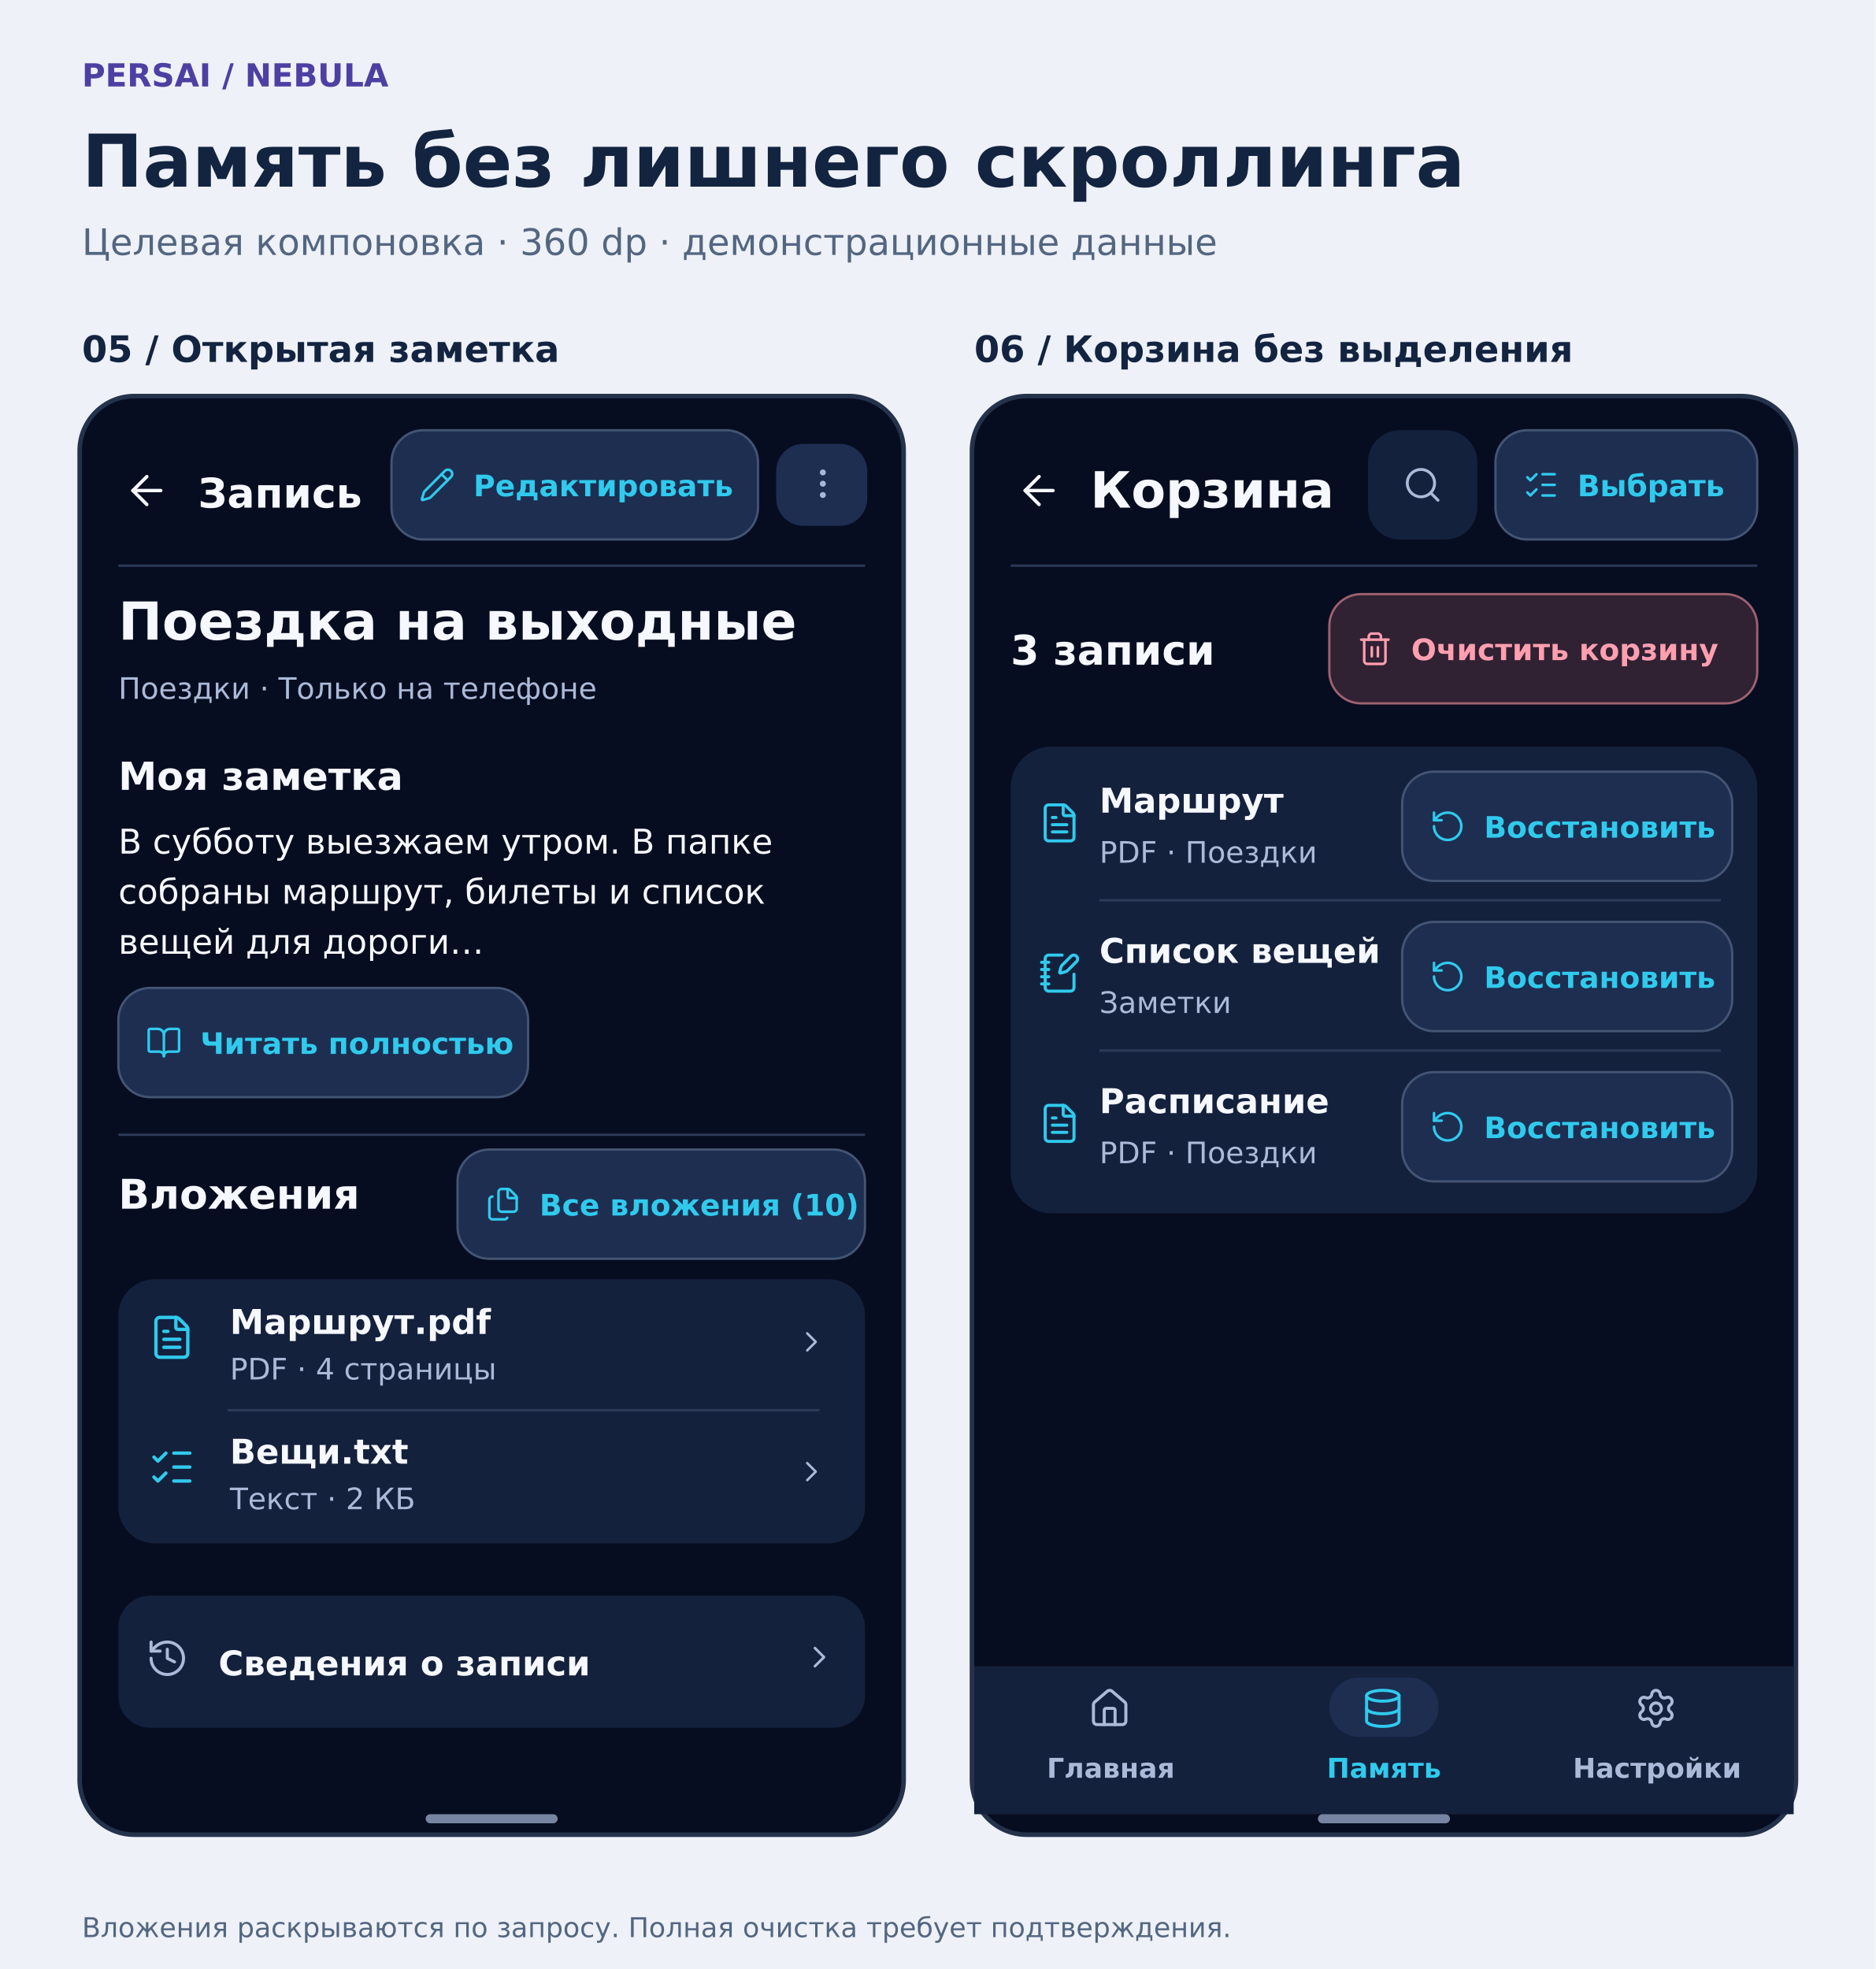
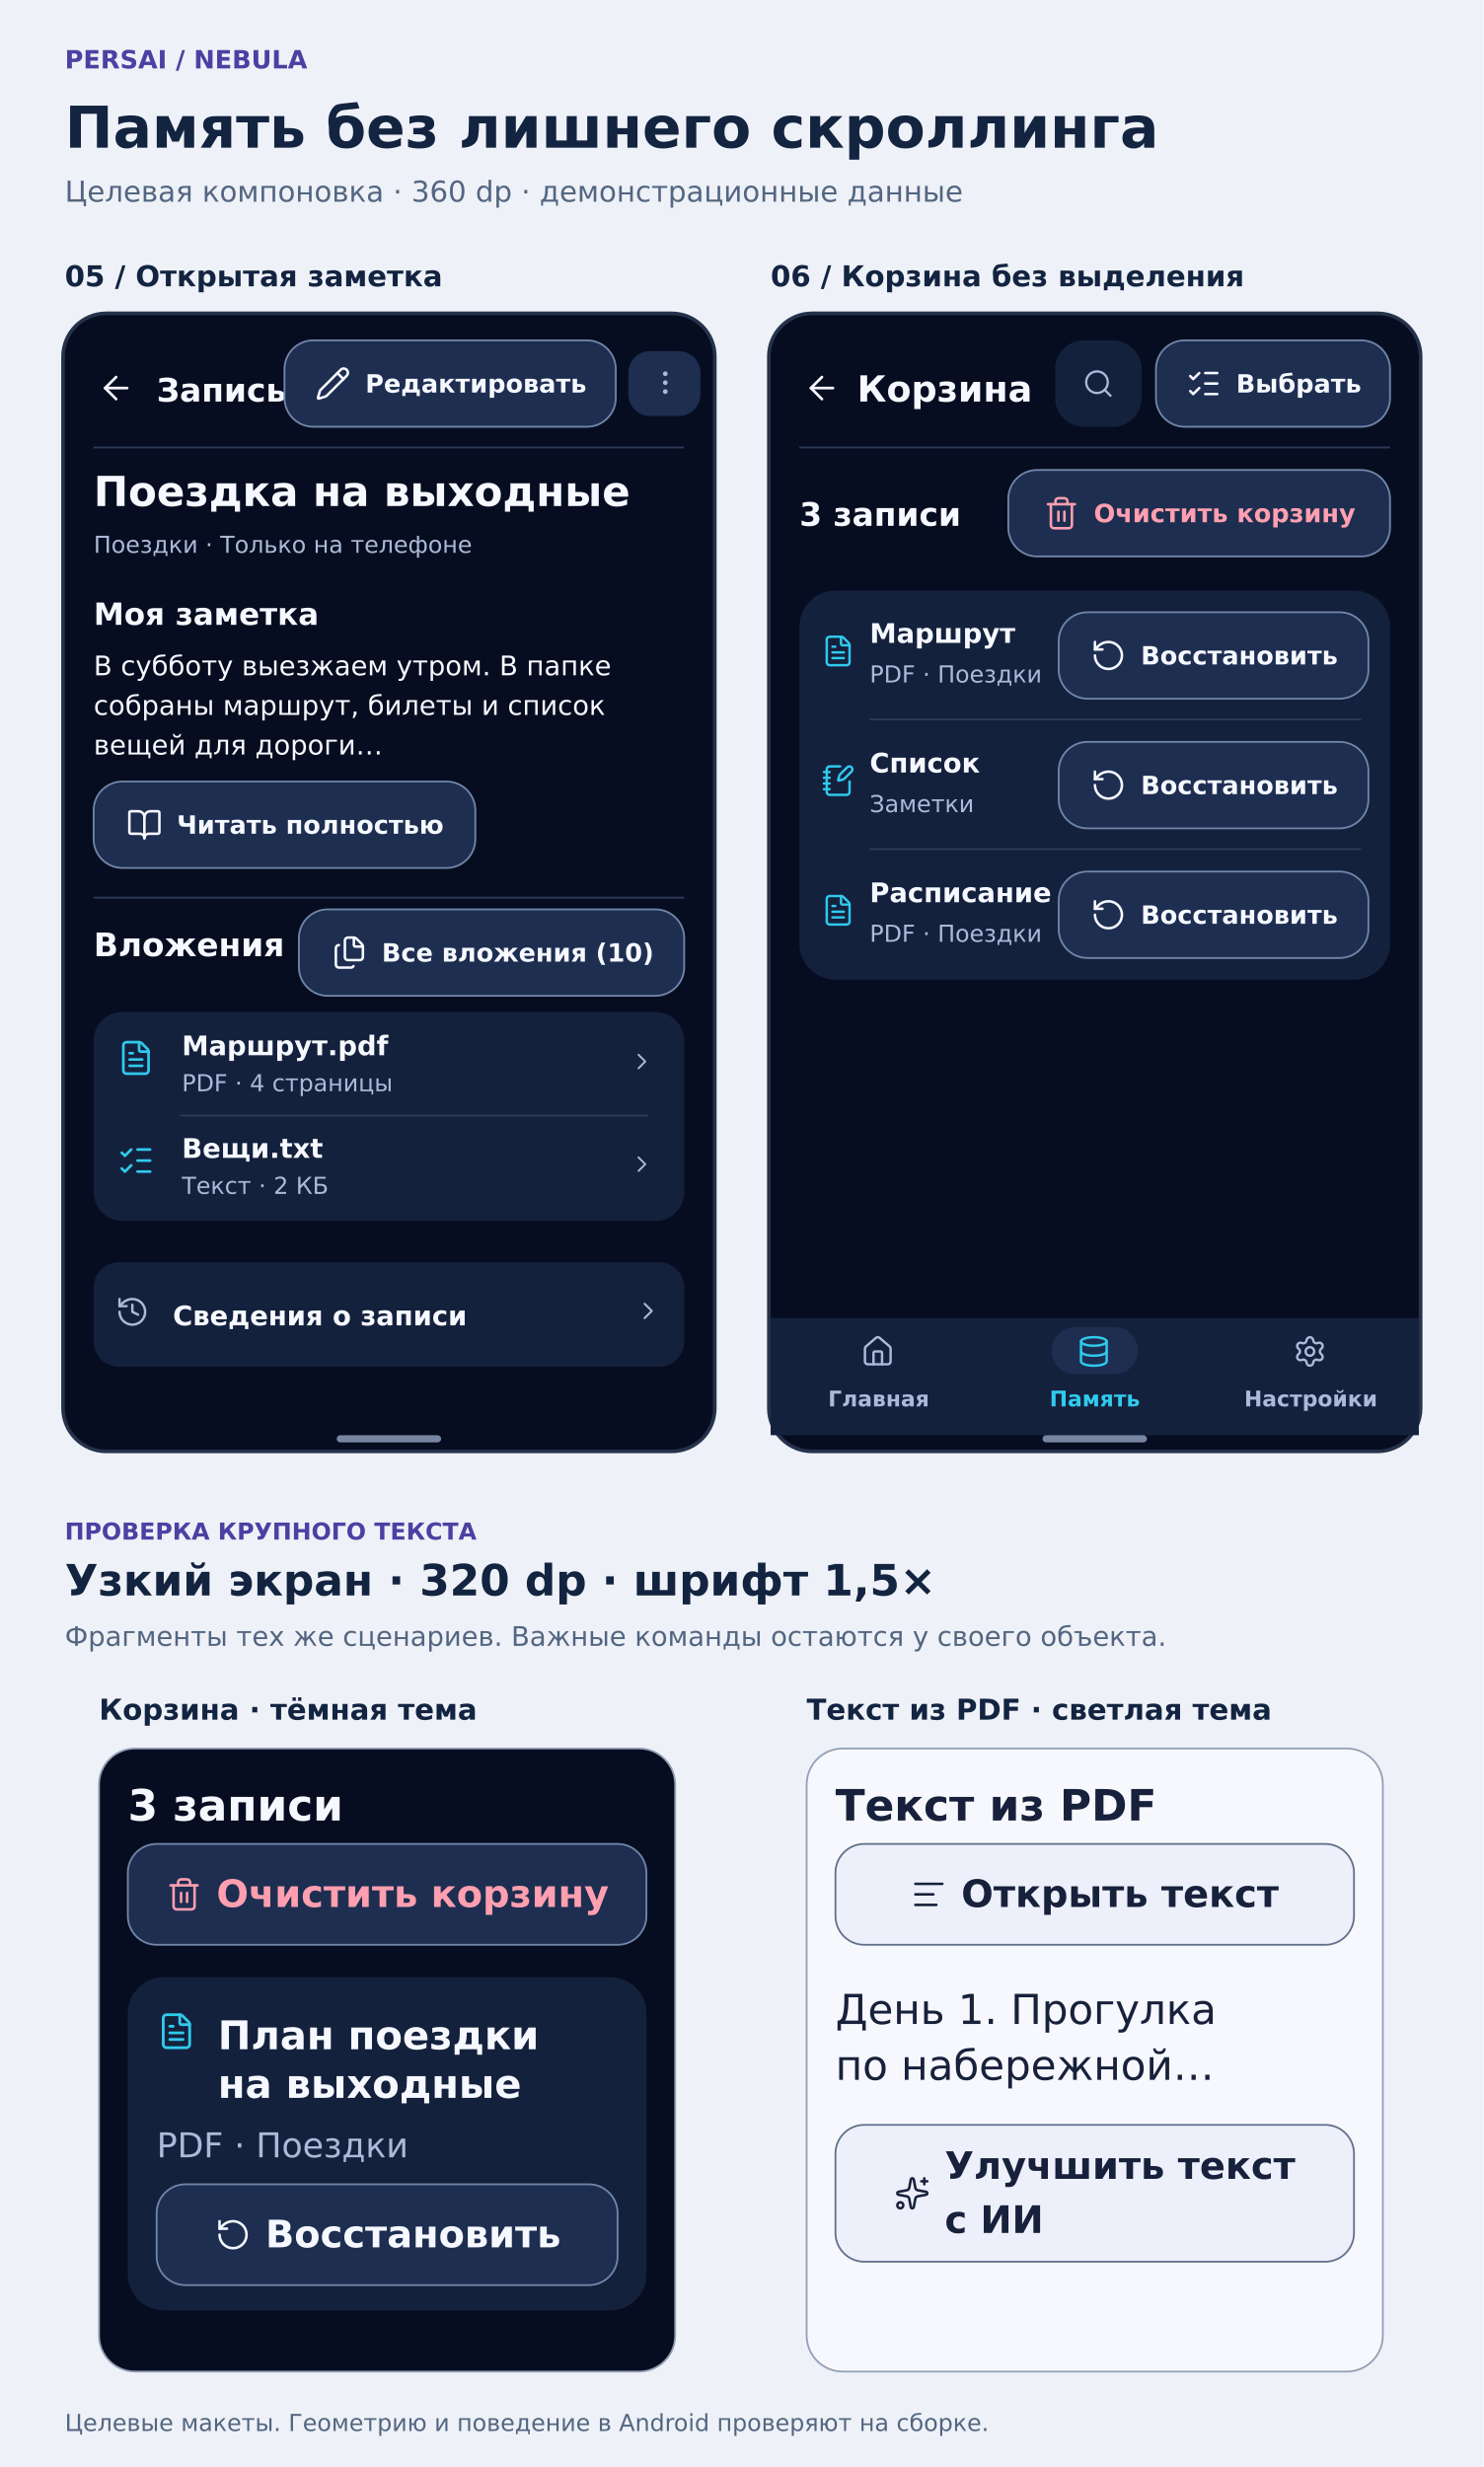
- <svg xmlns="http://www.w3.org/2000/svg" width="824" height="865" viewBox="0 0 824 865" font-family="DejaVu Sans, sans-serif" role="img" aria-labelledby="title desc">
-   <rect x="0" y="0" width="824" height="865" rx="0" fill="#EEF1F7" />
+ <svg xmlns="http://www.w3.org/2000/svg" width="824" height="1370" viewBox="0 0 824 1370" font-family="DejaVu Sans, sans-serif" role="img" aria-labelledby="title desc">
+   <rect x="0" y="0" width="824" height="1370" rx="0" fill="#EEF1F7" />
  <text x="36" y="38" fill="#4D40A3" font-size="14" font-weight="700" text-anchor="start">PERSAI     /     NEBULA</text>
  <text x="36" y="82" fill="#132441" font-size="32" font-weight="700" text-anchor="start">Память без лишнего скроллинга</text>
  <text x="36" y="112" fill="#536681" font-size="16" font-weight="400" text-anchor="start">Целевая компоновка · 360 dp · демонстрационные данные</text>
  <text x="36" y="159" fill="#132441" font-size="16" font-weight="650" text-anchor="start">05   /   Открытая заметка</text>
  <g transform="translate(36 175)">
    <rect x="-2" y="-2" width="364" height="634" rx="25" fill="#25324B" />
    <rect x="0" y="0" width="360" height="630" rx="23" fill="#070D20" />
    <g transform="translate(18 30) scale(0.875)" fill="none" stroke="#F6F8FF" stroke-width="1.7" stroke-linecap="round" stroke-linejoin="round">
      <path d="m12 19-7-7 7-7" />
      <path d="M19 12H5" />
    </g>
    <text x="51" y="48" fill="#F6F8FF" font-size="18" font-weight="650" text-anchor="start">Запись</text>
-     <rect x="136" y="14" width="161" height="48" rx="14" fill="#1D2E51" stroke="#445574" />
-     <g transform="translate(148 30) scale(0.6666667)" fill="none" stroke="#30CAED" stroke-width="1.7" stroke-linecap="round" stroke-linejoin="round">
-       <path d="M21.174 6.812a1 1 0 0 0-3.986-3.987L3.842 16.174a2 2 0 0 0-.5.83l-1.321 4.352a.5.5 0 0 0 .623.622l4.353-1.32a2 2 0 0 0 .83-.497z" />
-       <path d="m15 5 4 4" />
-     </g>
-     <text x="172" y="43" fill="#30CAED" font-size="13" font-weight="620" text-anchor="start">Редактировать</text>
-     <rect x="305" y="20" width="40" height="36" rx="12" fill="#1D2E51" />
-     <g transform="translate(317 29) scale(0.7083333)" fill="none" stroke="#ABBAD8" stroke-width="1.7" stroke-linecap="round" stroke-linejoin="round">
+     <g id="action-1" data-visual-role="quiet" data-label="Редактировать">
+       <rect x="122" y="14" width="184" height="48" rx="16" fill="#1D2E51" stroke="#7186A8" />
+       <g transform="translate(138.885 28) scale(0.8333333)" fill="none" stroke="#F6F8FF" stroke-width="1.7" stroke-linecap="round" stroke-linejoin="round">
+         <path d="M21.174 6.812a1 1 0 0 0-3.986-3.987L3.842 16.174a2 2 0 0 0-.5.83l-1.321 4.352a.5.5 0 0 0 .623.622l4.353-1.32a2 2 0 0 0 .83-.497z" />
+         <path d="m15 5 4 4" />
+       </g>
+       <text x="166.885" y="43" fill="#F6F8FF" font-size="14" font-weight="600" text-anchor="start">Редактировать</text>
+     </g>
+     <rect x="313" y="20" width="40" height="36" rx="12" fill="#1D2E51" />
+     <g transform="translate(325 29) scale(0.7083333)" fill="none" stroke="#ABBAD8" stroke-width="1.7" stroke-linecap="round" stroke-linejoin="round">
      <circle cx="12" cy="12" r="1" />
      <circle cx="12" cy="5" r="1" />
      <circle cx="12" cy="19" r="1" />
    </g>
    <rect x="16" y="73" width="328" height="1" rx="0" fill="#2D3B59" />
    <text x="16" y="106" fill="#F6F8FF" font-size="23" font-weight="700" text-anchor="start">Поездка на выходные</text>
    <text x="16" y="132" fill="#ABBAD8" font-size="13" font-weight="400" text-anchor="start">Поездки · Только на телефоне</text>
    <text x="16" y="172" fill="#F6F8FF" font-size="17" font-weight="650" text-anchor="start">Моя заметка</text>
    <text x="16" y="200" fill="#F6F8FF" font-size="15" font-weight="400" text-anchor="start">В субботу выезжаем утром. В папке</text>
    <text x="16" y="222" fill="#F6F8FF" font-size="15" font-weight="400" text-anchor="start">собраны маршрут, билеты и список</text>
    <text x="16" y="244" fill="#F6F8FF" font-size="15" font-weight="400" text-anchor="start">вещей для дороги…</text>
-     <rect x="16" y="259" width="180" height="48" rx="14" fill="#1D2E51" stroke="#445574" />
-     <g transform="translate(28 275) scale(0.6666667)" fill="none" stroke="#30CAED" stroke-width="1.7" stroke-linecap="round" stroke-linejoin="round">
-       <path d="M12 7v14" />
-       <path d="M3 18a1 1 0 0 1-1-1V4a1 1 0 0 1 1-1h5a4 4 0 0 1 4 4 4 4 0 0 1 4-4h5a1 1 0 0 1 1 1v13a1 1 0 0 1-1 1h-6a3 3 0 0 0-3 3 3 3 0 0 0-3-3z" />
-     </g>
-     <text x="52" y="288" fill="#30CAED" font-size="13" font-weight="620" text-anchor="start">Читать полностью</text>
+     <g id="action-2" data-visual-role="quiet" data-label="Читать полностью">
+       <rect x="16" y="259" width="212" height="48" rx="16" fill="#1D2E51" stroke="#7186A8" />
+       <g transform="translate(34.19 273) scale(0.8333333)" fill="none" stroke="#F6F8FF" stroke-width="1.7" stroke-linecap="round" stroke-linejoin="round">
+         <path d="M12 7v14" />
+         <path d="M3 18a1 1 0 0 1-1-1V4a1 1 0 0 1 1-1h5a4 4 0 0 1 4 4 4 4 0 0 1 4-4h5a1 1 0 0 1 1 1v13a1 1 0 0 1-1 1h-6a3 3 0 0 0-3 3 3 3 0 0 0-3-3z" />
+       </g>
+       <text x="62.19" y="288" fill="#F6F8FF" font-size="14" font-weight="600" text-anchor="start">Читать полностью</text>
+     </g>
    <rect x="16" y="323" width="328" height="1" rx="0" fill="#2D3B59" />
    <text x="16" y="356" fill="#F6F8FF" font-size="18" font-weight="650" text-anchor="start">Вложения</text>
-     <rect x="165" y="330" width="179" height="48" rx="14" fill="#1D2E51" stroke="#445574" />
-     <g transform="translate(177 346) scale(0.6666667)" fill="none" stroke="#30CAED" stroke-width="1.7" stroke-linecap="round" stroke-linejoin="round">
-       <path d="M15 2h-4a2 2 0 0 0-2 2v11a2 2 0 0 0 2 2h8a2 2 0 0 0 2-2V8" />
-       <path d="M16.706 2.706A2.4 2.4 0 0 0 15 2v5a1 1 0 0 0 1 1h5a2.4 2.4 0 0 0-.706-1.706z" />
-       <path d="M5 7a2 2 0 0 0-2 2v11a2 2 0 0 0 2 2h8a2 2 0 0 0 1.732-1" />
-     </g>
-     <text x="201" y="359" fill="#30CAED" font-size="13" font-weight="620" text-anchor="start">Все вложения (10)</text>
+     <g id="action-3" data-visual-role="quiet" data-label="Все вложения (10)">
+       <rect x="130" y="330" width="214" height="48" rx="16" fill="#1D2E51" stroke="#7186A8" />
+       <g transform="translate(148.04 344) scale(0.8333333)" fill="none" stroke="#F6F8FF" stroke-width="1.7" stroke-linecap="round" stroke-linejoin="round">
+         <path d="M15 2h-4a2 2 0 0 0-2 2v11a2 2 0 0 0 2 2h8a2 2 0 0 0 2-2V8" />
+         <path d="M16.706 2.706A2.4 2.4 0 0 0 15 2v5a1 1 0 0 0 1 1h5a2.4 2.4 0 0 0-.706-1.706z" />
+         <path d="M5 7a2 2 0 0 0-2 2v11a2 2 0 0 0 2 2h8a2 2 0 0 0 1.732-1" />
+       </g>
+       <text x="176.04" y="359" fill="#F6F8FF" font-size="14" font-weight="600" text-anchor="start">Все вложения (10)</text>
+     </g>
    <rect x="16" y="387" width="328" height="116" rx="16" fill="#14213D" />
    <g transform="translate(29 402) scale(0.875)" fill="none" stroke="#30CAED" stroke-width="1.7" stroke-linecap="round" stroke-linejoin="round">
      <path d="M6 22a2 2 0 0 1-2-2V4a2 2 0 0 1 2-2h8a2.4 2.4 0 0 1 1.704.706l3.588 3.588A2.4 2.4 0 0 1 20 8v12a2 2 0 0 1-2 2z" />
      <path d="M14 2v5a1 1 0 0 0 1 1h5" />
      <path d="M10 9H8" />
      <path d="M16 13H8" />
      <path d="M16 17H8" />
    </g>
    <text x="65" y="411" fill="#F6F8FF" font-size="15" font-weight="600" text-anchor="start">Маршрут.pdf</text>
    <text x="65" y="431" fill="#ABBAD8" font-size="13" font-weight="400" text-anchor="start">PDF · 4 страницы</text>
    <g transform="translate(313 407) scale(0.625)" fill="none" stroke="#ABBAD8" stroke-width="1.7" stroke-linecap="round" stroke-linejoin="round">
      <path d="m9 18 6-6-6-6" />
    </g>
    <rect x="64" y="444" width="260" height="1" rx="0" fill="#2D3B59" />
    <g transform="translate(29 459) scale(0.875)" fill="none" stroke="#30CAED" stroke-width="1.7" stroke-linecap="round" stroke-linejoin="round">
      <path d="M13 5h8" />
      <path d="M13 12h8" />
      <path d="M13 19h8" />
      <path d="m3 17 2 2 4-4" />
      <path d="m3 7 2 2 4-4" />
    </g>
    <text x="65" y="468" fill="#F6F8FF" font-size="15" font-weight="600" text-anchor="start">Вещи.txt</text>
    <text x="65" y="488" fill="#ABBAD8" font-size="13" font-weight="400" text-anchor="start">Текст · 2 КБ</text>
    <g transform="translate(313 464) scale(0.625)" fill="none" stroke="#ABBAD8" stroke-width="1.7" stroke-linecap="round" stroke-linejoin="round">
      <path d="m9 18 6-6-6-6" />
    </g>
    <rect x="16" y="526" width="328" height="58" rx="14" fill="#14213D" />
    <g transform="translate(28 544) scale(0.7916667)" fill="none" stroke="#ABBAD8" stroke-width="1.7" stroke-linecap="round" stroke-linejoin="round">
      <path d="M3 12a9 9 0 1 0 9-9 9.75 9.75 0 0 0-6.74 2.74L3 8" />
      <path d="M3 3v5h5" />
      <path d="M12 7v5l4 2" />
    </g>
    <text x="60" y="561" fill="#F6F8FF" font-size="15" font-weight="600" text-anchor="start">Сведения о записи</text>
    <g transform="translate(316 545) scale(0.6666667)" fill="none" stroke="#ABBAD8" stroke-width="1.7" stroke-linecap="round" stroke-linejoin="round">
      <path d="m9 18 6-6-6-6" />
    </g>
    <rect x="151" y="622" width="58" height="4" rx="2" fill="#7785A2" />
  </g>
  <text x="428" y="159" fill="#132441" font-size="16" font-weight="650" text-anchor="start">06   /   Корзина без выделения</text>
  <g transform="translate(428 175)">
    <rect x="-2" y="-2" width="364" height="634" rx="25" fill="#25324B" />
    <rect x="0" y="0" width="360" height="630" rx="23" fill="#070D20" />
    <g transform="translate(18 30) scale(0.875)" fill="none" stroke="#F6F8FF" stroke-width="1.7" stroke-linecap="round" stroke-linejoin="round">
      <path d="m12 19-7-7 7-7" />
      <path d="M19 12H5" />
    </g>
-     <text x="51" y="48" fill="#F6F8FF" font-size="22" font-weight="700" text-anchor="start">Корзина</text>
-     <rect x="173" y="14" width="48" height="48" rx="14" fill="#14213D" />
-     <g transform="translate(188 29) scale(0.75)" fill="none" stroke="#ABBAD8" stroke-width="1.7" stroke-linecap="round" stroke-linejoin="round">
+     <text x="48" y="48" fill="#F6F8FF" font-size="20" font-weight="700" text-anchor="start">Корзина</text>
+     <rect x="158" y="14" width="48" height="48" rx="16" fill="#14213D" />
+     <g transform="translate(173 29) scale(0.75)" fill="none" stroke="#ABBAD8" stroke-width="1.7" stroke-linecap="round" stroke-linejoin="round">
      <path d="m21 21-4.34-4.34" />
      <circle cx="11" cy="11" r="8" />
    </g>
-     <rect x="229" y="14" width="115" height="48" rx="14" fill="#1D2E51" stroke="#445574" />
-     <g transform="translate(241 30) scale(0.6666667)" fill="none" stroke="#30CAED" stroke-width="1.7" stroke-linecap="round" stroke-linejoin="round">
-       <path d="M13 5h8" />
-       <path d="M13 12h8" />
-       <path d="M13 19h8" />
-       <path d="m3 17 2 2 4-4" />
-       <path d="m3 7 2 2 4-4" />
-     </g>
-     <text x="265" y="43" fill="#30CAED" font-size="13" font-weight="620" text-anchor="start">Выбрать</text>
+     <g id="action-4" data-visual-role="quiet" data-label="Выбрать">
+       <rect x="214" y="14" width="130" height="48" rx="16" fill="#1D2E51" stroke="#7186A8" />
+       <g transform="translate(230.535 28) scale(0.8333333)" fill="none" stroke="#F6F8FF" stroke-width="1.7" stroke-linecap="round" stroke-linejoin="round">
+         <path d="M13 5h8" />
+         <path d="M13 12h8" />
+         <path d="M13 19h8" />
+         <path d="m3 17 2 2 4-4" />
+         <path d="m3 7 2 2 4-4" />
+       </g>
+       <text x="258.535" y="43" fill="#F6F8FF" font-size="14" font-weight="600" text-anchor="start">Выбрать</text>
+     </g>
    <rect x="16" y="73" width="328" height="1" rx="0" fill="#2D3B59" />
    <text x="16" y="117" fill="#F6F8FF" font-size="18" font-weight="650" text-anchor="start">3 записи</text>
-     <rect x="156" y="86" width="188" height="48" rx="14" fill="#302133" stroke="#9D6170" />
-     <g transform="translate(168 102) scale(0.6666667)" fill="none" stroke="#FF9FAF" stroke-width="1.7" stroke-linecap="round" stroke-linejoin="round">
-       <path d="M10 11v6" />
-       <path d="M14 11v6" />
-       <path d="M19 6v14a2 2 0 0 1-2 2H7a2 2 0 0 1-2-2V6" />
-       <path d="M3 6h18" />
-       <path d="M8 6V4a2 2 0 0 1 2-2h4a2 2 0 0 1 2 2v2" />
-     </g>
-     <text x="192" y="115" fill="#FF9FAF" font-size="13" font-weight="620" text-anchor="start">Очистить корзину</text>
-     <rect x="16" y="153" width="328" height="205" rx="18" fill="#14213D" />
+     <g id="action-5" data-visual-role="danger" data-label="Очистить корзину">
+       <rect x="132" y="86" width="212" height="48" rx="16" fill="#1D2E51" stroke="#7186A8" />
+       <g transform="translate(151.49 100) scale(0.8333333)" fill="none" stroke="#FF9FAF" stroke-width="1.7" stroke-linecap="round" stroke-linejoin="round">
+         <path d="M10 11v6" />
+         <path d="M14 11v6" />
+         <path d="M19 6v14a2 2 0 0 1-2 2H7a2 2 0 0 1-2-2V6" />
+         <path d="M3 6h18" />
+         <path d="M8 6V4a2 2 0 0 1 2-2h4a2 2 0 0 1 2 2v2" />
+       </g>
+       <text x="179.49" y="115" fill="#FF9FAF" font-size="14" font-weight="600" text-anchor="start">Очистить корзину</text>
+     </g>
+     <rect x="16" y="153" width="328" height="216" rx="20" fill="#14213D" />
    <g transform="translate(28 177) scale(0.7916667)" fill="none" stroke="#30CAED" stroke-width="1.7" stroke-linecap="round" stroke-linejoin="round">
      <path d="M6 22a2 2 0 0 1-2-2V4a2 2 0 0 1 2-2h8a2.4 2.4 0 0 1 1.704.706l3.588 3.588A2.4 2.4 0 0 1 20 8v12a2 2 0 0 1-2 2z" />
      <path d="M14 2v5a1 1 0 0 0 1 1h5" />
      <path d="M10 9H8" />
      <path d="M16 13H8" />
      <path d="M16 17H8" />
    </g>
    <text x="55" y="182" fill="#F6F8FF" font-size="15" font-weight="620" text-anchor="start">Маршрут</text>
    <text x="55" y="204" fill="#ABBAD8" font-size="13" font-weight="400" text-anchor="start">PDF · Поездки</text>
-     <rect x="188" y="164" width="145" height="48" rx="14" fill="#1D2E51" stroke="#445574" />
-     <g transform="translate(200 180) scale(0.6666667)" fill="none" stroke="#30CAED" stroke-width="1.7" stroke-linecap="round" stroke-linejoin="round">
-       <path d="M3 12a9 9 0 1 0 9-9 9.75 9.75 0 0 0-6.74 2.74L3 8" />
-       <path d="M3 3v5h5" />
-     </g>
-     <text x="224" y="193" fill="#30CAED" font-size="13" font-weight="620" text-anchor="start">Восстановить</text>
-     <rect x="55" y="220" width="273" height="1" rx="0" fill="#2D3B59" />
-     <g transform="translate(28 243) scale(0.7916667)" fill="none" stroke="#30CAED" stroke-width="1.7" stroke-linecap="round" stroke-linejoin="round">
+     <g id="action-6" data-visual-role="quiet" data-label="Восстановить">
+       <rect x="160" y="165" width="172" height="48" rx="16" fill="#1D2E51" stroke="#7186A8" />
+       <g transform="translate(177.62 179) scale(0.8333333)" fill="none" stroke="#F6F8FF" stroke-width="1.7" stroke-linecap="round" stroke-linejoin="round">
+         <path d="M3 12a9 9 0 1 0 9-9 9.75 9.75 0 0 0-6.74 2.74L3 8" />
+         <path d="M3 3v5h5" />
+       </g>
+       <text x="205.62" y="194" fill="#F6F8FF" font-size="14" font-weight="600" text-anchor="start">Восстановить</text>
+     </g>
+     <rect x="55" y="224" width="273" height="1" rx="0" fill="#2D3B59" />
+     <g transform="translate(28 249) scale(0.7916667)" fill="none" stroke="#30CAED" stroke-width="1.7" stroke-linecap="round" stroke-linejoin="round">
      <path d="M13.4 2H6a2 2 0 0 0-2 2v16a2 2 0 0 0 2 2h12a2 2 0 0 0 2-2v-7.4" />
      <path d="M2 6h4" />
      <path d="M2 10h4" />
      <path d="M2 14h4" />
      <path d="M2 18h4" />
      <path d="M21.378 5.626a1 1 0 1 0-3.004-3.004l-5.01 5.012a2 2 0 0 0-.506.854l-.837 2.87a.5.5 0 0 0 .62.62l2.87-.837a2 2 0 0 0 .854-.506z" />
    </g>
-     <text x="55" y="248" fill="#F6F8FF" font-size="15" font-weight="620" text-anchor="start">Список вещей</text>
-     <text x="55" y="270" fill="#ABBAD8" font-size="13" font-weight="400" text-anchor="start">Заметки</text>
-     <rect x="188" y="230" width="145" height="48" rx="14" fill="#1D2E51" stroke="#445574" />
-     <g transform="translate(200 246) scale(0.6666667)" fill="none" stroke="#30CAED" stroke-width="1.7" stroke-linecap="round" stroke-linejoin="round">
-       <path d="M3 12a9 9 0 1 0 9-9 9.75 9.75 0 0 0-6.74 2.74L3 8" />
-       <path d="M3 3v5h5" />
-     </g>
-     <text x="224" y="259" fill="#30CAED" font-size="13" font-weight="620" text-anchor="start">Восстановить</text>
-     <rect x="55" y="286" width="273" height="1" rx="0" fill="#2D3B59" />
-     <g transform="translate(28 309) scale(0.7916667)" fill="none" stroke="#30CAED" stroke-width="1.7" stroke-linecap="round" stroke-linejoin="round">
-       <path d="M6 22a2 2 0 0 1-2-2V4a2 2 0 0 1 2-2h8a2.4 2.4 0 0 1 1.704.706l3.588 3.588A2.4 2.4 0 0 1 20 8v12a2 2 0 0 1-2 2z" />
-       <path d="M14 2v5a1 1 0 0 0 1 1h5" />
-       <path d="M10 9H8" />
-       <path d="M16 13H8" />
-       <path d="M16 17H8" />
-     </g>
-     <text x="55" y="314" fill="#F6F8FF" font-size="15" font-weight="620" text-anchor="start">Расписание</text>
-     <text x="55" y="336" fill="#ABBAD8" font-size="13" font-weight="400" text-anchor="start">PDF · Поездки</text>
-     <rect x="188" y="296" width="145" height="48" rx="14" fill="#1D2E51" stroke="#445574" />
-     <g transform="translate(200 312) scale(0.6666667)" fill="none" stroke="#30CAED" stroke-width="1.7" stroke-linecap="round" stroke-linejoin="round">
-       <path d="M3 12a9 9 0 1 0 9-9 9.75 9.75 0 0 0-6.74 2.74L3 8" />
-       <path d="M3 3v5h5" />
-     </g>
-     <text x="224" y="325" fill="#30CAED" font-size="13" font-weight="620" text-anchor="start">Восстановить</text>
+     <text x="55" y="254" fill="#F6F8FF" font-size="15" font-weight="620" text-anchor="start">Список</text>
+     <text x="55" y="276" fill="#ABBAD8" font-size="13" font-weight="400" text-anchor="start">Заметки</text>
+     <g id="action-7" data-visual-role="quiet" data-label="Восстановить">
+       <rect x="160" y="237" width="172" height="48" rx="16" fill="#1D2E51" stroke="#7186A8" />
+       <g transform="translate(177.62 251) scale(0.8333333)" fill="none" stroke="#F6F8FF" stroke-width="1.7" stroke-linecap="round" stroke-linejoin="round">
+         <path d="M3 12a9 9 0 1 0 9-9 9.75 9.75 0 0 0-6.74 2.74L3 8" />
+         <path d="M3 3v5h5" />
+       </g>
+       <text x="205.62" y="266" fill="#F6F8FF" font-size="14" font-weight="600" text-anchor="start">Восстановить</text>
+     </g>
+     <rect x="55" y="296" width="273" height="1" rx="0" fill="#2D3B59" />
+     <g transform="translate(28 321) scale(0.7916667)" fill="none" stroke="#30CAED" stroke-width="1.7" stroke-linecap="round" stroke-linejoin="round">
+       <path d="M6 22a2 2 0 0 1-2-2V4a2 2 0 0 1 2-2h8a2.4 2.4 0 0 1 1.704.706l3.588 3.588A2.4 2.4 0 0 1 20 8v12a2 2 0 0 1-2 2z" />
+       <path d="M14 2v5a1 1 0 0 0 1 1h5" />
+       <path d="M10 9H8" />
+       <path d="M16 13H8" />
+       <path d="M16 17H8" />
+     </g>
+     <text x="55" y="326" fill="#F6F8FF" font-size="15" font-weight="620" text-anchor="start">Расписание</text>
+     <text x="55" y="348" fill="#ABBAD8" font-size="13" font-weight="400" text-anchor="start">PDF · Поездки</text>
+     <g id="action-8" data-visual-role="quiet" data-label="Восстановить">
+       <rect x="160" y="309" width="172" height="48" rx="16" fill="#1D2E51" stroke="#7186A8" />
+       <g transform="translate(177.62 323) scale(0.8333333)" fill="none" stroke="#F6F8FF" stroke-width="1.7" stroke-linecap="round" stroke-linejoin="round">
+         <path d="M3 12a9 9 0 1 0 9-9 9.75 9.75 0 0 0-6.74 2.74L3 8" />
+         <path d="M3 3v5h5" />
+       </g>
+       <text x="205.62" y="338" fill="#F6F8FF" font-size="14" font-weight="600" text-anchor="start">Восстановить</text>
+     </g>
    <rect x="0" y="557" width="360" height="65" rx="0" fill="#14213D" />
    <g transform="translate(50 566) scale(0.7916667)" fill="none" stroke="#ABBAD8" stroke-width="1.7" stroke-linecap="round" stroke-linejoin="round">
      <path d="M15 21v-8a1 1 0 0 0-1-1h-4a1 1 0 0 0-1 1v8" />
      <path d="M3 10a2 2 0 0 1 .709-1.528l7-6a2 2 0 0 1 2.582 0l7 6A2 2 0 0 1 21 10v9a2 2 0 0 1-2 2H5a2 2 0 0 1-2-2z" />
    </g>
    <text x="60" y="606" fill="#ABBAD8" font-size="12" font-weight="600" text-anchor="middle">Главная</text>
    <rect x="156" y="562" width="48" height="26" rx="13" fill="#1D2E51" />
    <g transform="translate(170 566) scale(0.7916667)" fill="none" stroke="#30CAED" stroke-width="1.7" stroke-linecap="round" stroke-linejoin="round">
      <ellipse cx="12" cy="5" rx="9" ry="3" />
      <path d="M3 5V19A9 3 0 0 0 21 19V5" />
      <path d="M3 12A9 3 0 0 0 21 12" />
    </g>
    <text x="180" y="606" fill="#30CAED" font-size="12" font-weight="600" text-anchor="middle">Память</text>
    <g transform="translate(290 566) scale(0.7916667)" fill="none" stroke="#ABBAD8" stroke-width="1.7" stroke-linecap="round" stroke-linejoin="round">
      <path d="M9.671 4.136a2.34 2.34 0 0 1 4.659 0 2.34 2.34 0 0 0 3.319 1.915 2.34 2.34 0 0 1 2.33 4.033 2.34 2.34 0 0 0 0 3.831 2.34 2.34 0 0 1-2.33 4.033 2.34 2.34 0 0 0-3.319 1.915 2.34 2.34 0 0 1-4.659 0 2.34 2.34 0 0 0-3.32-1.915 2.34 2.34 0 0 1-2.33-4.033 2.34 2.34 0 0 0 0-3.831A2.34 2.34 0 0 1 6.35 6.051a2.34 2.34 0 0 0 3.319-1.915" />
      <circle cx="12" cy="12" r="3" />
    </g>
    <text x="300" y="606" fill="#ABBAD8" font-size="12" font-weight="600" text-anchor="middle">Настройки</text>
    <rect x="151" y="622" width="58" height="4" rx="2" fill="#7785A2" />
  </g>
-   <text x="36" y="851" fill="#536681" font-size="12" font-weight="400" text-anchor="start">Вложения раскрываются по запросу. Полная очистка требует подтверждения.</text>
+   <text x="36" y="855" fill="#4D40A3" font-size="13" font-weight="700" text-anchor="start">ПРОВЕРКА КРУПНОГО ТЕКСТА</text>
+   <text x="36" y="886" fill="#132441" font-size="24" font-weight="700" text-anchor="start">Узкий экран · 320 dp · шрифт 1,5×</text>
+   <text x="36" y="914" fill="#536681" font-size="15" font-weight="400" text-anchor="start">Фрагменты тех же сценариев. Важные команды остаются у своего объекта.</text>
+   <text x="55" y="955" fill="#132441" font-size="16" font-weight="650" text-anchor="start">Корзина · тёмная тема</text>
+   <g transform="translate(55 971)">
+     <rect x="0" y="0" width="320" height="346" rx="20" fill="#070D20" stroke="#93A0B6" />
+     <text x="16" y="40" fill="#F6F8FF" font-size="24" font-weight="600" text-anchor="start">3 записи</text>
+     <g id="action-9" data-visual-role="danger" data-label="Очистить корзину">
+       <rect x="16" y="53" width="288" height="56" rx="16" fill="#1D2E51" stroke="#7186A8" />
+       <g transform="translate(37.235 71) scale(0.8333333)" fill="none" stroke="#FF9FAF" stroke-width="1.7" stroke-linecap="round" stroke-linejoin="round">
+         <path d="M10 11v6" />
+         <path d="M14 11v6" />
+         <path d="M19 6v14a2 2 0 0 1-2 2H7a2 2 0 0 1-2-2V6" />
+         <path d="M3 6h18" />
+         <path d="M8 6V4a2 2 0 0 1 2-2h4a2 2 0 0 1 2 2v2" />
+       </g>
+       <text x="65.235" y="88" fill="#FF9FAF" font-size="21" font-weight="600" text-anchor="start">Очистить корзину</text>
+     </g>
+     <rect x="16" y="127" width="288" height="185" rx="20" fill="#14213D" />
+     <g transform="translate(32 146) scale(0.9166667)" fill="none" stroke="#30CAED" stroke-width="1.7" stroke-linecap="round" stroke-linejoin="round">
+       <path d="M6 22a2 2 0 0 1-2-2V4a2 2 0 0 1 2-2h8a2.4 2.4 0 0 1 1.704.706l3.588 3.588A2.4 2.4 0 0 1 20 8v12a2 2 0 0 1-2 2z" />
+       <path d="M14 2v5a1 1 0 0 0 1 1h5" />
+       <path d="M10 9H8" />
+       <path d="M16 13H8" />
+       <path d="M16 17H8" />
+     </g>
+     <text x="66" y="167" fill="#F6F8FF" font-size="22" font-weight="600" text-anchor="start">План поездки</text>
+     <text x="66" y="194" fill="#F6F8FF" font-size="22" font-weight="600" text-anchor="start">на выходные</text>
+     <text x="32" y="227" fill="#ABBAD8" font-size="19" font-weight="400" text-anchor="start">PDF · Поездки</text>
+     <g id="action-10" data-visual-role="quiet" data-label="Восстановить">
+       <rect x="32" y="242" width="256" height="56" rx="16" fill="#1D2E51" stroke="#7186A8" />
+       <g transform="translate(64.43 260) scale(0.8333333)" fill="none" stroke="#F6F8FF" stroke-width="1.7" stroke-linecap="round" stroke-linejoin="round">
+         <path d="M3 12a9 9 0 1 0 9-9 9.75 9.75 0 0 0-6.74 2.74L3 8" />
+         <path d="M3 3v5h5" />
+       </g>
+       <text x="92.43" y="277" fill="#F6F8FF" font-size="21" font-weight="600" text-anchor="start">Восстановить</text>
+     </g>
+   </g>
+   <text x="448" y="955" fill="#132441" font-size="16" font-weight="650" text-anchor="start">Текст из PDF · светлая тема</text>
+   <g transform="translate(448 971)">
+     <rect x="0" y="0" width="320" height="346" rx="20" fill="#F7F8FD" stroke="#93A0B6" />
+     <text x="16" y="40" fill="#18213B" font-size="24" font-weight="600" text-anchor="start">Текст из PDF</text>
+     <g id="action-11" data-visual-role="quiet" data-label="Открыть текст">
+       <rect x="16" y="53" width="288" height="56" rx="16" fill="#EDF0FA" stroke="#62718B" />
+       <g transform="translate(57.875 71) scale(0.8333333)" fill="none" stroke="#18213B" stroke-width="1.7" stroke-linecap="round" stroke-linejoin="round">
+         <path d="M21 5H3" />
+         <path d="M15 12H3" />
+         <path d="M17 19H3" />
+       </g>
+       <text x="85.875" y="88" fill="#18213B" font-size="21" font-weight="600" text-anchor="start">Открыть текст</text>
+     </g>
+     <text x="16" y="153" fill="#18213B" font-size="23" font-weight="400" text-anchor="start">День 1. Прогулка</text>
+     <text x="16" y="184" fill="#18213B" font-size="23" font-weight="400" text-anchor="start">по набережной…</text>
+     <g id="action-12" data-visual-role="quiet" data-label="Улучшить текст с ИИ">
+       <rect x="16" y="209" width="288" height="76" rx="16" fill="#EDF0FA" stroke="#62718B" />
+       <g transform="translate(48.675 237) scale(0.8333333)" fill="none" stroke="#18213B" stroke-width="1.7" stroke-linecap="round" stroke-linejoin="round">
+         <path d="M11.017 2.814a1 1 0 0 1 1.966 0l1.051 5.558a2 2 0 0 0 1.594 1.594l5.558 1.051a1 1 0 0 1 0 1.966l-5.558 1.051a2 2 0 0 0-1.594 1.594l-1.051 5.558a1 1 0 0 1-1.966 0l-1.051-5.558a2 2 0 0 0-1.594-1.594l-5.558-1.051a1 1 0 0 1 0-1.966l5.558-1.051a2 2 0 0 0 1.594-1.594z" />
+         <path d="M20 2v4" />
+         <path d="M22 4h-4" />
+         <circle cx="4" cy="20" r="2" />
+       </g>
+       <text x="76.675" y="239" fill="#18213B" font-size="21" font-weight="600" text-anchor="start">Улучшить текст</text>
+       <text x="76.675" y="269" fill="#18213B" font-size="21" font-weight="600" text-anchor="start">с ИИ</text>
+     </g>
+   </g>
+   <text x="36" y="1350" fill="#536681" font-size="13" font-weight="400" text-anchor="start">Целевые макеты. Геометрию и поведение в Android проверяют на сборке.</text>
</svg>
